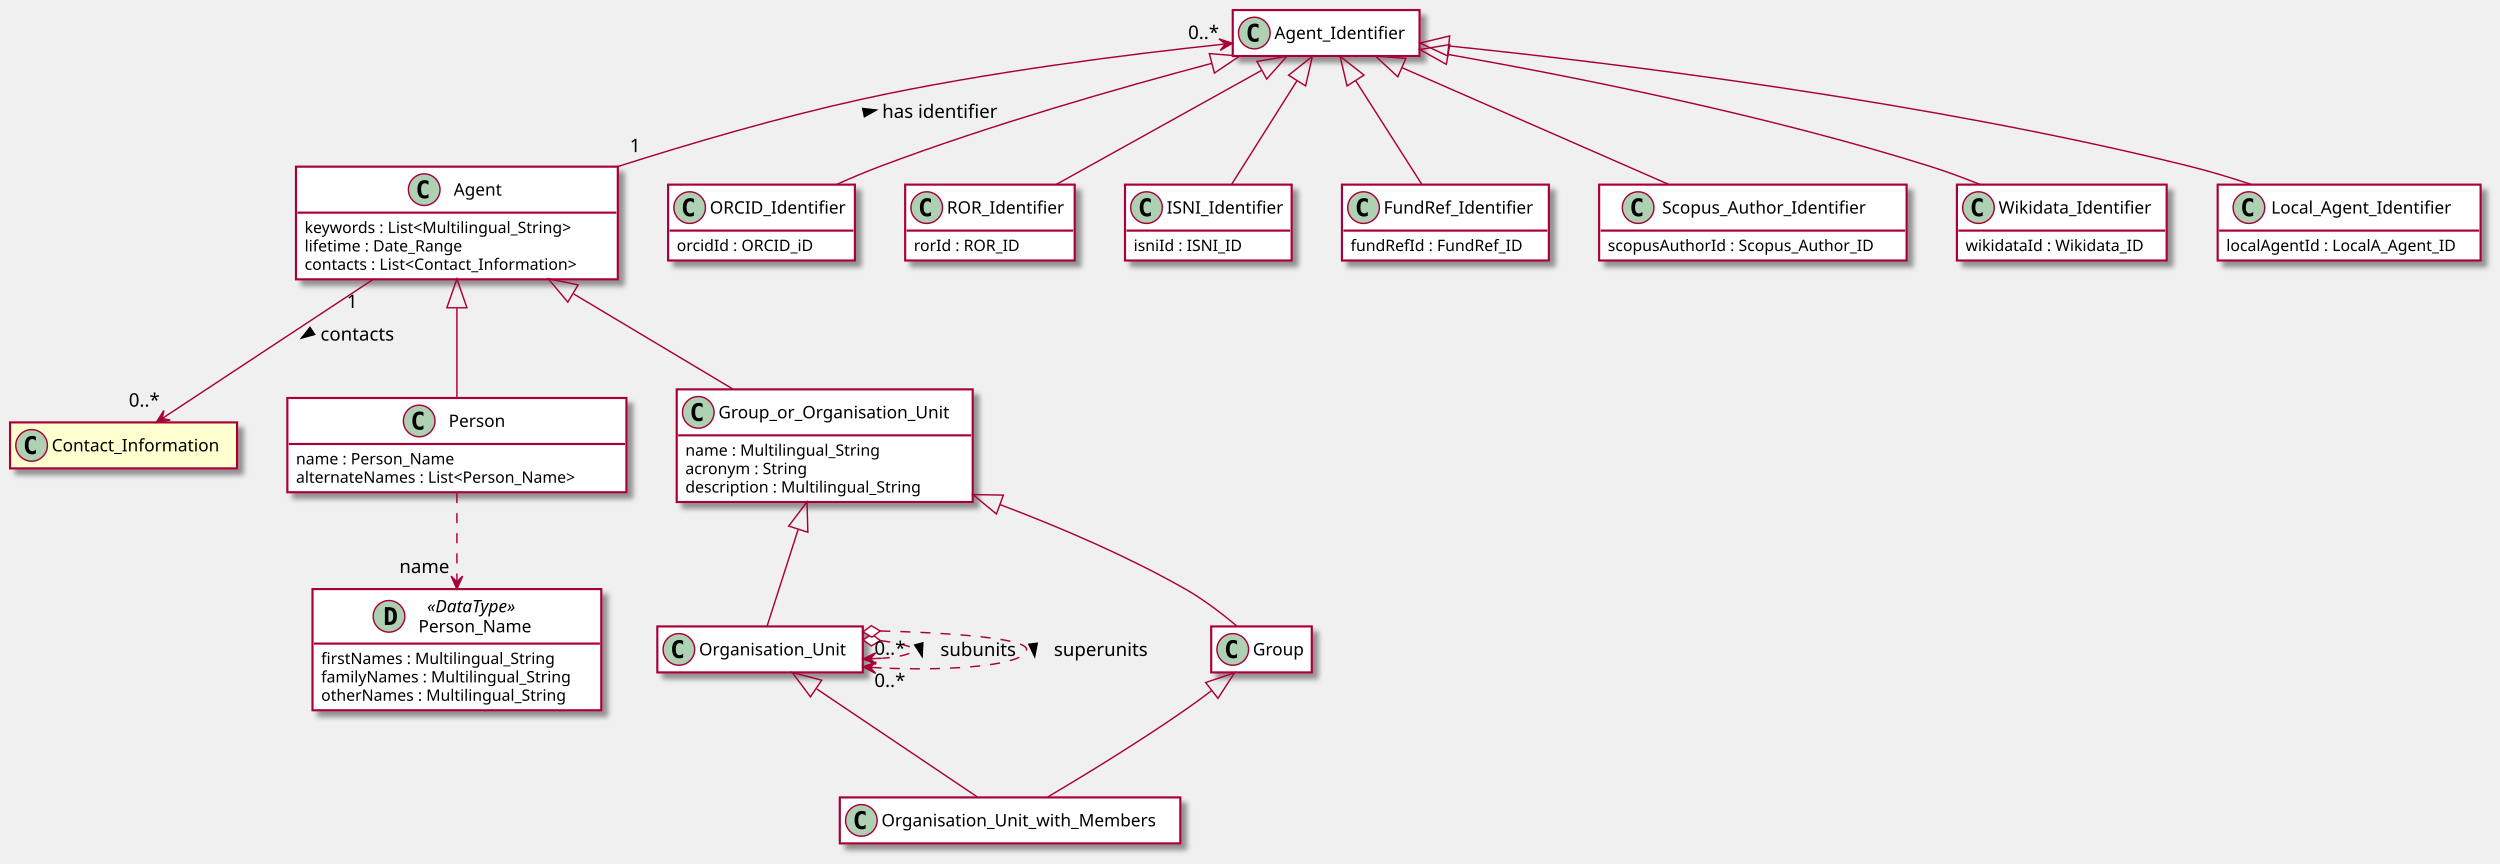
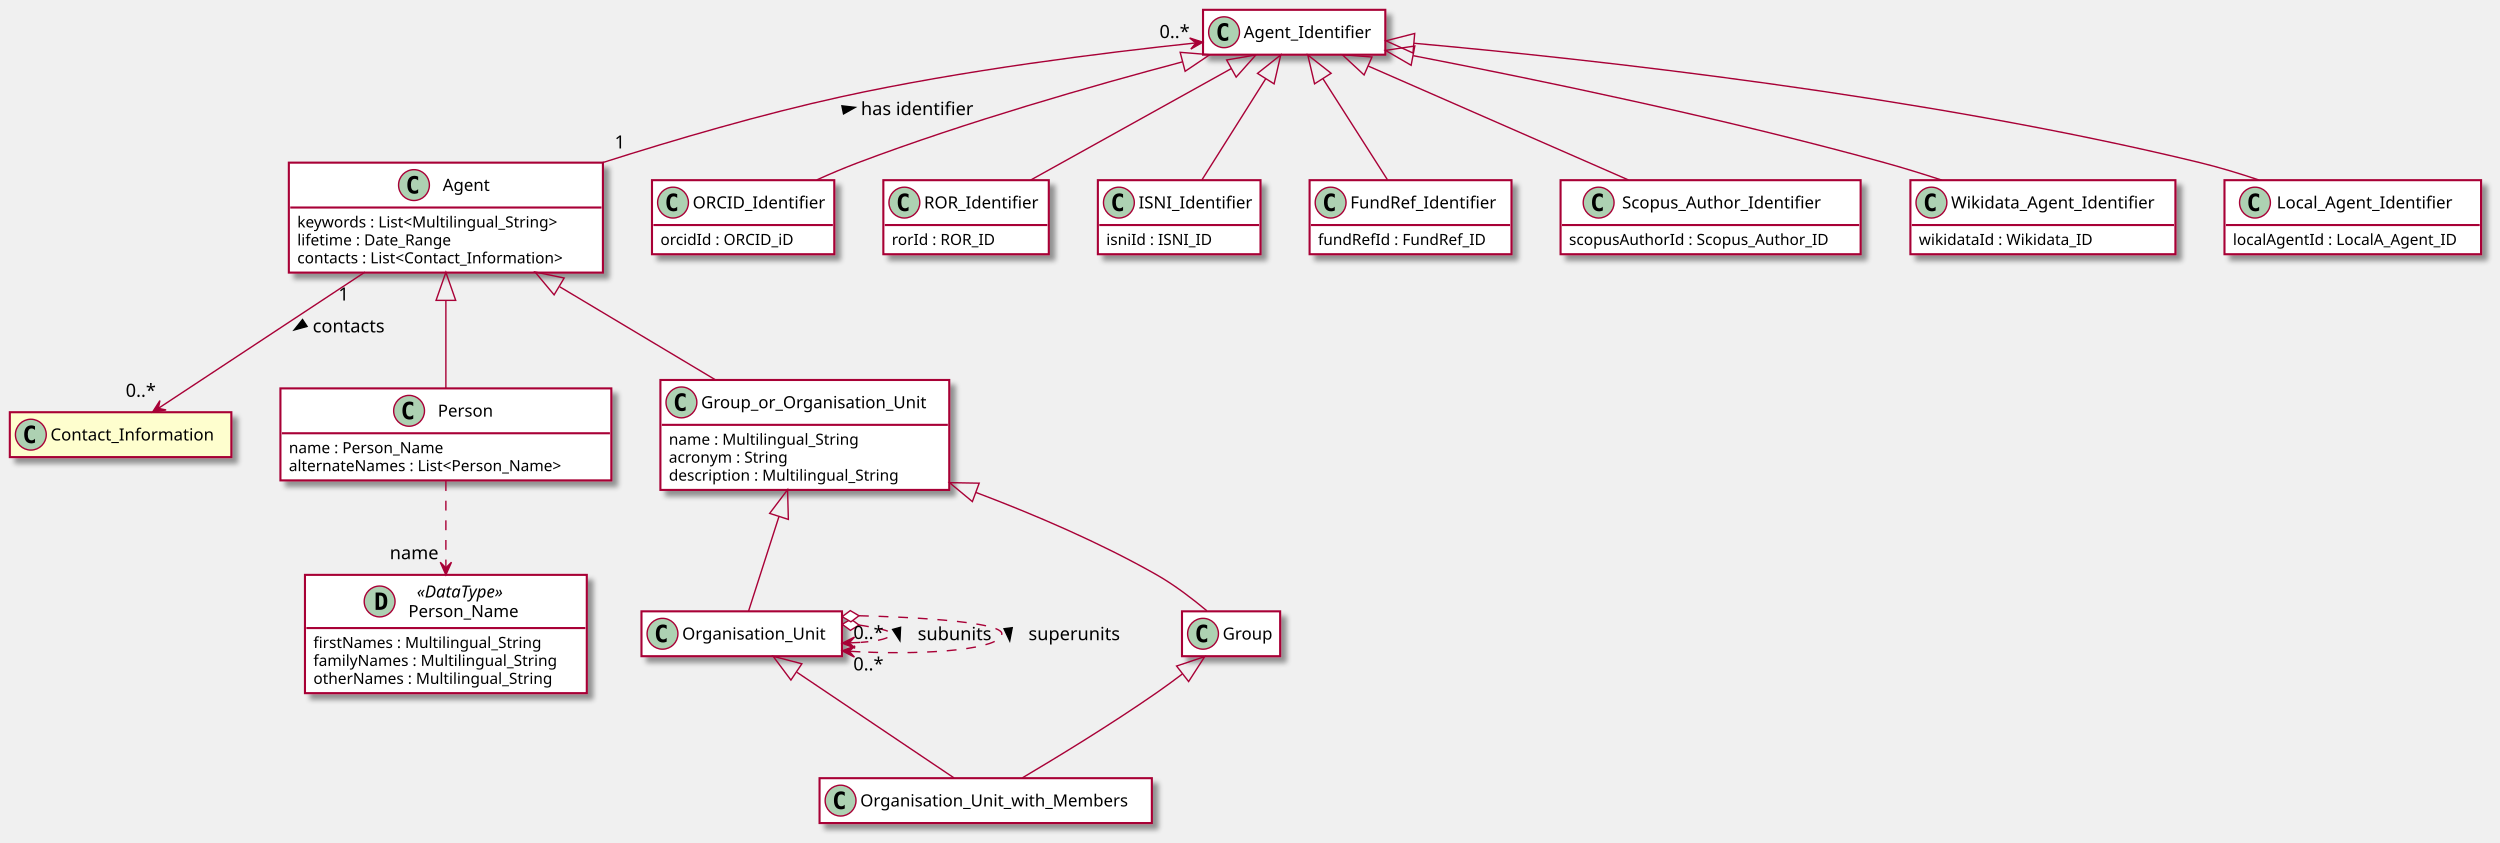
- <svg xmlns="http://www.w3.org/2000/svg" contentScriptType="application/ecmascript" contentStyleType="text/css" height="601px" preserveAspectRatio="none" style="width:1740px;height:601px;background:#FFFFFF;" version="1.1" viewBox="0 0 1740 601" width="1740px" zoomAndPan="magnify">
+ <svg xmlns="http://www.w3.org/2000/svg" contentScriptType="application/ecmascript" contentStyleType="text/css" height="601px" preserveAspectRatio="none" style="width:1783px;height:601px;background:#FFFFFF;" version="1.1" viewBox="0 0 1783 601" width="1783px" zoomAndPan="magnify">
  <defs>
-     <filter height="300%" id="f1nvihdwt5dql6" width="300%" x="-1" y="-1">
+     <filter height="300%" id="f14y9lp4gjpufu" width="300%" x="-1" y="-1">
      <feGaussianBlur result="blurOut" stdDeviation="2.0" />
      <feColorMatrix in="blurOut" result="blurOut2" type="matrix" values="0 0 0 0 0 0 0 0 0 0 0 0 0 0 0 0 0 0 .4 0" />
      <feOffset dx="4.0" dy="4.0" in="blurOut2" result="blurOut3" />
      <feBlend in="SourceGraphic" in2="blurOut3" mode="normal" />
    </filter>
  </defs>
  <g>
-     <rect codeLine="10" fill="#FFFFFF" filter="url(#f1nvihdwt5dql6)" height="78.414" id="Agent" style="stroke:#A80036;stroke-width:1.5;" width="224" x="206" y="116" />
+     <rect codeLine="10" fill="#FFFFFF" filter="url(#f14y9lp4gjpufu)" height="78.414" id="Agent" style="stroke:#A80036;stroke-width:1.5;" width="224" x="206" y="116" />
    <ellipse cx="295.25" cy="132" fill="#ADD1B2" rx="11" ry="11" style="stroke:#A80036;stroke-width:1.0;" />
    <path d="M298.219,137.641 Q297.641,137.938 297,138.078 Q296.359,138.234 295.656,138.234 Q293.156,138.234 291.828,136.594 Q290.516,134.938 290.516,131.812 Q290.516,128.688 291.828,127.031 Q293.156,125.375 295.656,125.375 Q296.359,125.375 297,125.531 Q297.656,125.688 298.219,125.984 L298.219,128.703 Q297.594,128.125 297,127.859 Q296.406,127.578 295.781,127.578 Q294.438,127.578 293.75,128.656 Q293.062,129.719 293.062,131.812 Q293.062,133.906 293.75,134.984 Q294.438,136.047 295.781,136.047 Q296.406,136.047 297,135.781 Q297.594,135.5 298.219,134.922 L298.219,137.641 Z " fill="#000000" />
    <text fill="#000000" font-family="sans-serif" font-size="12" lengthAdjust="spacing" textLength="37" x="315.75" y="136.154">Agent</text>
    <line style="stroke:#A80036;stroke-width:1.5;" x1="207" x2="429" y1="148" y2="148" />
    <text fill="#000000" font-family="sans-serif" font-size="11" lengthAdjust="spacing" textLength="207" x="212" y="162.21">keywords : List&lt;Multilingual_String&gt;</text>
    <text fill="#000000" font-family="sans-serif" font-size="11" lengthAdjust="spacing" textLength="121" x="212" y="175.015">lifetime : Date_Range</text>
    <text fill="#000000" font-family="sans-serif" font-size="11" lengthAdjust="spacing" textLength="212" x="212" y="187.82">contacts : List&lt;Contact_Information&gt;</text>
-     <rect fill="#FEFECE" filter="url(#f1nvihdwt5dql6)" height="32" id="Contact_Information" style="stroke:#A80036;stroke-width:1.5;" width="158" x="7" y="294" />
+     <rect fill="#FEFECE" filter="url(#f14y9lp4gjpufu)" height="32" id="Contact_Information" style="stroke:#A80036;stroke-width:1.5;" width="158" x="7" y="294" />
    <ellipse cx="22" cy="310" fill="#ADD1B2" rx="11" ry="11" style="stroke:#A80036;stroke-width:1.0;" />
    <path d="M24.969,315.641 Q24.391,315.938 23.75,316.078 Q23.109,316.234 22.406,316.234 Q19.906,316.234 18.578,314.594 Q17.266,312.938 17.266,309.812 Q17.266,306.688 18.578,305.031 Q19.906,303.375 22.406,303.375 Q23.109,303.375 23.75,303.531 Q24.406,303.688 24.969,303.984 L24.969,306.703 Q24.344,306.125 23.75,305.859 Q23.156,305.578 22.531,305.578 Q21.188,305.578 20.5,306.656 Q19.812,307.719 19.812,309.812 Q19.812,311.906 20.5,312.984 Q21.188,314.047 22.531,314.047 Q23.156,314.047 23.75,313.781 Q24.344,313.5 24.969,312.922 L24.969,315.641 Z " fill="#000000" />
    <text fill="#000000" font-family="sans-serif" font-size="12" lengthAdjust="spacing" textLength="126" x="36" y="314.154">Contact_Information</text>
-     <rect codeLine="22" fill="#FFFFFF" filter="url(#f1nvihdwt5dql6)" height="65.609" id="Person" style="stroke:#A80036;stroke-width:1.5;" width="236" x="200" y="277" />
+     <rect codeLine="22" fill="#FFFFFF" filter="url(#f14y9lp4gjpufu)" height="65.609" id="Person" style="stroke:#A80036;stroke-width:1.5;" width="236" x="200" y="277" />
    <ellipse cx="291.75" cy="293" fill="#ADD1B2" rx="11" ry="11" style="stroke:#A80036;stroke-width:1.0;" />
    <path d="M294.719,298.641 Q294.141,298.938 293.5,299.078 Q292.859,299.234 292.156,299.234 Q289.656,299.234 288.328,297.594 Q287.016,295.938 287.016,292.812 Q287.016,289.688 288.328,288.031 Q289.656,286.375 292.156,286.375 Q292.859,286.375 293.5,286.531 Q294.156,286.688 294.719,286.984 L294.719,289.703 Q294.094,289.125 293.5,288.859 Q292.906,288.578 292.281,288.578 Q290.938,288.578 290.25,289.656 Q289.562,290.719 289.562,292.812 Q289.562,294.906 290.25,295.984 Q290.938,297.047 292.281,297.047 Q292.906,297.047 293.5,296.781 Q294.094,296.5 294.719,295.922 L294.719,298.641 Z " fill="#000000" />
    <text fill="#000000" font-family="sans-serif" font-size="12" lengthAdjust="spacing" textLength="44" x="312.25" y="297.154">Person</text>
    <line style="stroke:#A80036;stroke-width:1.5;" x1="201" x2="435" y1="309" y2="309" />
    <text fill="#000000" font-family="sans-serif" font-size="11" lengthAdjust="spacing" textLength="167" x="206" y="323.21">name            : Person_Name</text>
    <text fill="#000000" font-family="sans-serif" font-size="11" lengthAdjust="spacing" textLength="224" x="206" y="336.015">alternateNames  : List&lt;Person_Name&gt;</text>
-     <rect codeLine="82" fill="#FFFFFF" filter="url(#f1nvihdwt5dql6)" height="84.352" id="Person_Name" style="stroke:#A80036;stroke-width:1.5;" width="201" x="217.5" y="410" />
+     <rect codeLine="82" fill="#FFFFFF" filter="url(#f14y9lp4gjpufu)" height="84.352" id="Person_Name" style="stroke:#A80036;stroke-width:1.5;" width="201" x="217.5" y="410" />
    <ellipse cx="270.75" cy="428.969" fill="#ADD0B2" rx="11" ry="11" style="stroke:#A80036;stroke-width:1.0;" />
    <path d="M270.344,424.781 L270.344,432.766 L271,432.766 Q272.438,432.766 273.047,431.859 Q273.672,430.938 273.672,428.766 Q273.672,426.594 273.047,425.688 Q272.438,424.781 271,424.781 L270.344,424.781 Z M267.891,422.578 L270.516,422.578 Q273.547,422.578 274.875,424.031 Q276.219,425.469 276.219,428.766 Q276.219,432.062 274.875,433.516 Q273.547,434.969 270.516,434.969 L267.891,434.969 L267.891,422.578 Z " fill="#000000" />
    <text fill="#000000" font-family="sans-serif" font-size="12" font-style="italic" lengthAdjust="spacing" textLength="74" x="297.25" y="426.139">«DataType»</text>
    <text fill="#000000" font-family="sans-serif" font-size="12" lengthAdjust="spacing" textLength="86" x="291.25" y="440.107">Person_Name</text>
    <line style="stroke:#A80036;stroke-width:1.5;" x1="218.5" x2="417.5" y1="447.938" y2="447.938" />
    <text fill="#000000" font-family="sans-serif" font-size="11" lengthAdjust="spacing" textLength="178" x="223.5" y="462.148">firstNames : Multilingual_String</text>
    <text fill="#000000" font-family="sans-serif" font-size="11" lengthAdjust="spacing" textLength="189" x="223.5" y="474.953">familyNames : Multilingual_String</text>
    <text fill="#000000" font-family="sans-serif" font-size="11" lengthAdjust="spacing" textLength="185" x="223.5" y="487.757">otherNames : Multilingual_String</text>
-     <rect codeLine="29" fill="#FFFFFF" filter="url(#f1nvihdwt5dql6)" height="32" id="Agent_Identifier" style="stroke:#A80036;stroke-width:1.5;" width="130" x="858" y="7" />
+     <rect codeLine="29" fill="#FFFFFF" filter="url(#f14y9lp4gjpufu)" height="32" id="Agent_Identifier" style="stroke:#A80036;stroke-width:1.5;" width="130" x="858" y="7" />
    <ellipse cx="873" cy="23" fill="#ADD1B2" rx="11" ry="11" style="stroke:#A80036;stroke-width:1.0;" />
    <path d="M875.969,28.641 Q875.391,28.938 874.75,29.078 Q874.109,29.234 873.406,29.234 Q870.906,29.234 869.578,27.594 Q868.266,25.938 868.266,22.812 Q868.266,19.688 869.578,18.031 Q870.906,16.375 873.406,16.375 Q874.109,16.375 874.75,16.531 Q875.406,16.688 875.969,16.984 L875.969,19.703 Q875.344,19.125 874.75,18.859 Q874.156,18.578 873.531,18.578 Q872.188,18.578 871.5,19.656 Q870.812,20.719 870.812,22.812 Q870.812,24.906 871.5,25.984 Q872.188,27.047 873.531,27.047 Q874.156,27.047 874.75,26.781 Q875.344,26.5 875.969,25.922 L875.969,28.641 Z " fill="#000000" />
    <text fill="#000000" font-family="sans-serif" font-size="12" lengthAdjust="spacing" textLength="98" x="887" y="27.154">Agent_Identifier</text>
-     <rect codeLine="34" fill="#FFFFFF" filter="url(#f1nvihdwt5dql6)" height="52.805" id="ORCID_Identifier" style="stroke:#A80036;stroke-width:1.5;" width="130" x="465" y="128.5" />
+     <rect codeLine="34" fill="#FFFFFF" filter="url(#f14y9lp4gjpufu)" height="52.805" id="ORCID_Identifier" style="stroke:#A80036;stroke-width:1.5;" width="130" x="465" y="128.5" />
    <ellipse cx="480" cy="144.5" fill="#ADD1B2" rx="11" ry="11" style="stroke:#A80036;stroke-width:1.0;" />
    <path d="M482.969,150.141 Q482.391,150.438 481.75,150.578 Q481.109,150.734 480.406,150.734 Q477.906,150.734 476.578,149.094 Q475.266,147.438 475.266,144.312 Q475.266,141.188 476.578,139.531 Q477.906,137.875 480.406,137.875 Q481.109,137.875 481.75,138.031 Q482.406,138.188 482.969,138.484 L482.969,141.203 Q482.344,140.625 481.75,140.359 Q481.156,140.078 480.531,140.078 Q479.188,140.078 478.5,141.156 Q477.812,142.219 477.812,144.312 Q477.812,146.406 478.5,147.484 Q479.188,148.547 480.531,148.547 Q481.156,148.547 481.75,148.281 Q482.344,148 482.969,147.422 L482.969,150.141 Z " fill="#000000" />
    <text fill="#000000" font-family="sans-serif" font-size="12" lengthAdjust="spacing" textLength="98" x="494" y="148.654">ORCID_Identifier</text>
    <line style="stroke:#A80036;stroke-width:1.5;" x1="466" x2="594" y1="160.5" y2="160.5" />
    <text fill="#000000" font-family="sans-serif" font-size="11" lengthAdjust="spacing" textLength="102" x="471" y="174.71">orcidId : ORCID_iD</text>
-     <rect codeLine="40" fill="#FFFFFF" filter="url(#f1nvihdwt5dql6)" height="52.805" id="ROR_Identifier" style="stroke:#A80036;stroke-width:1.5;" width="118" x="630" y="128.5" />
+     <rect codeLine="40" fill="#FFFFFF" filter="url(#f14y9lp4gjpufu)" height="52.805" id="ROR_Identifier" style="stroke:#A80036;stroke-width:1.5;" width="118" x="630" y="128.5" />
    <ellipse cx="645" cy="144.5" fill="#ADD1B2" rx="11" ry="11" style="stroke:#A80036;stroke-width:1.0;" />
    <path d="M647.969,150.141 Q647.391,150.438 646.75,150.578 Q646.109,150.734 645.406,150.734 Q642.906,150.734 641.578,149.094 Q640.266,147.438 640.266,144.312 Q640.266,141.188 641.578,139.531 Q642.906,137.875 645.406,137.875 Q646.109,137.875 646.75,138.031 Q647.406,138.188 647.969,138.484 L647.969,141.203 Q647.344,140.625 646.75,140.359 Q646.156,140.078 645.531,140.078 Q644.188,140.078 643.5,141.156 Q642.812,142.219 642.812,144.312 Q642.812,146.406 643.5,147.484 Q644.188,148.547 645.531,148.547 Q646.156,148.547 646.75,148.281 Q647.344,148 647.969,147.422 L647.969,150.141 Z " fill="#000000" />
    <text fill="#000000" font-family="sans-serif" font-size="12" lengthAdjust="spacing" textLength="86" x="659" y="148.654">ROR_Identifier</text>
    <line style="stroke:#A80036;stroke-width:1.5;" x1="631" x2="747" y1="160.5" y2="160.5" />
    <text fill="#000000" font-family="sans-serif" font-size="11" lengthAdjust="spacing" textLength="79" x="636" y="174.71">rorId : ROR_ID</text>
-     <rect codeLine="46" fill="#FFFFFF" filter="url(#f1nvihdwt5dql6)" height="52.805" id="ISNI_Identifier" style="stroke:#A80036;stroke-width:1.5;" width="116" x="783" y="128.5" />
+     <rect codeLine="46" fill="#FFFFFF" filter="url(#f14y9lp4gjpufu)" height="52.805" id="ISNI_Identifier" style="stroke:#A80036;stroke-width:1.5;" width="116" x="783" y="128.5" />
    <ellipse cx="798" cy="144.5" fill="#ADD1B2" rx="11" ry="11" style="stroke:#A80036;stroke-width:1.0;" />
    <path d="M800.969,150.141 Q800.391,150.438 799.75,150.578 Q799.109,150.734 798.406,150.734 Q795.906,150.734 794.578,149.094 Q793.266,147.438 793.266,144.312 Q793.266,141.188 794.578,139.531 Q795.906,137.875 798.406,137.875 Q799.109,137.875 799.75,138.031 Q800.406,138.188 800.969,138.484 L800.969,141.203 Q800.344,140.625 799.75,140.359 Q799.156,140.078 798.531,140.078 Q797.188,140.078 796.5,141.156 Q795.812,142.219 795.812,144.312 Q795.812,146.406 796.5,147.484 Q797.188,148.547 798.531,148.547 Q799.156,148.547 799.75,148.281 Q800.344,148 800.969,147.422 L800.969,150.141 Z " fill="#000000" />
    <text fill="#000000" font-family="sans-serif" font-size="12" lengthAdjust="spacing" textLength="84" x="812" y="148.654">ISNI_Identifier</text>
    <line style="stroke:#A80036;stroke-width:1.5;" x1="784" x2="898" y1="160.5" y2="160.5" />
    <text fill="#000000" font-family="sans-serif" font-size="11" lengthAdjust="spacing" textLength="81" x="789" y="174.71">isniId : ISNI_ID</text>
-     <rect codeLine="52" fill="#FFFFFF" filter="url(#f1nvihdwt5dql6)" height="52.805" id="FundRef_Identifier" style="stroke:#A80036;stroke-width:1.5;" width="144" x="934" y="128.5" />
+     <rect codeLine="52" fill="#FFFFFF" filter="url(#f14y9lp4gjpufu)" height="52.805" id="FundRef_Identifier" style="stroke:#A80036;stroke-width:1.5;" width="144" x="934" y="128.5" />
    <ellipse cx="949" cy="144.5" fill="#ADD1B2" rx="11" ry="11" style="stroke:#A80036;stroke-width:1.0;" />
    <path d="M951.969,150.141 Q951.391,150.438 950.75,150.578 Q950.109,150.734 949.406,150.734 Q946.906,150.734 945.578,149.094 Q944.266,147.438 944.266,144.312 Q944.266,141.188 945.578,139.531 Q946.906,137.875 949.406,137.875 Q950.109,137.875 950.75,138.031 Q951.406,138.188 951.969,138.484 L951.969,141.203 Q951.344,140.625 950.75,140.359 Q950.156,140.078 949.531,140.078 Q948.188,140.078 947.5,141.156 Q946.812,142.219 946.812,144.312 Q946.812,146.406 947.5,147.484 Q948.188,148.547 949.531,148.547 Q950.156,148.547 950.75,148.281 Q951.344,148 951.969,147.422 L951.969,150.141 Z " fill="#000000" />
    <text fill="#000000" font-family="sans-serif" font-size="12" lengthAdjust="spacing" textLength="112" x="963" y="148.654">FundRef_Identifier</text>
    <line style="stroke:#A80036;stroke-width:1.5;" x1="935" x2="1077" y1="160.5" y2="160.5" />
    <text fill="#000000" font-family="sans-serif" font-size="11" lengthAdjust="spacing" textLength="127" x="940" y="174.71">fundRefId : FundRef_ID</text>
-     <rect codeLine="58" fill="#FFFFFF" filter="url(#f1nvihdwt5dql6)" height="52.805" id="Scopus_Author_Identifier" style="stroke:#A80036;stroke-width:1.5;" width="214" x="1113" y="128.5" />
+     <rect codeLine="58" fill="#FFFFFF" filter="url(#f14y9lp4gjpufu)" height="52.805" id="Scopus_Author_Identifier" style="stroke:#A80036;stroke-width:1.5;" width="214" x="1113" y="128.5" />
    <ellipse cx="1140.15" cy="144.5" fill="#ADD1B2" rx="11" ry="11" style="stroke:#A80036;stroke-width:1.0;" />
    <path d="M1143.119,150.141 Q1142.541,150.438 1141.9,150.578 Q1141.259,150.734 1140.556,150.734 Q1138.056,150.734 1136.728,149.094 Q1135.416,147.438 1135.416,144.312 Q1135.416,141.188 1136.728,139.531 Q1138.056,137.875 1140.556,137.875 Q1141.259,137.875 1141.9,138.031 Q1142.556,138.188 1143.119,138.484 L1143.119,141.203 Q1142.494,140.625 1141.9,140.359 Q1141.306,140.078 1140.681,140.078 Q1139.338,140.078 1138.65,141.156 Q1137.963,142.219 1137.963,144.312 Q1137.963,146.406 1138.65,147.484 Q1139.338,148.547 1140.681,148.547 Q1141.306,148.547 1141.9,148.281 Q1142.494,148 1143.119,147.422 L1143.119,150.141 Z " fill="#000000" />
    <text fill="#000000" font-family="sans-serif" font-size="12" lengthAdjust="spacing" textLength="155" x="1156.85" y="148.654">Scopus_Author_Identifier</text>
    <line style="stroke:#A80036;stroke-width:1.5;" x1="1114" x2="1326" y1="160.5" y2="160.5" />
    <text fill="#000000" font-family="sans-serif" font-size="11" lengthAdjust="spacing" textLength="202" x="1119" y="174.71">scopusAuthorId : Scopus_Author_ID</text>
-     <rect codeLine="64" fill="#FFFFFF" filter="url(#f1nvihdwt5dql6)" height="52.805" id="Wikidata_Identifier" style="stroke:#A80036;stroke-width:1.5;" width="146" x="1362" y="128.5" />
-     <ellipse cx="1377" cy="144.5" fill="#ADD1B2" rx="11" ry="11" style="stroke:#A80036;stroke-width:1.0;" />
-     <path d="M1379.969,150.141 Q1379.391,150.438 1378.75,150.578 Q1378.109,150.734 1377.406,150.734 Q1374.906,150.734 1373.578,149.094 Q1372.266,147.438 1372.266,144.312 Q1372.266,141.188 1373.578,139.531 Q1374.906,137.875 1377.406,137.875 Q1378.109,137.875 1378.75,138.031 Q1379.406,138.188 1379.969,138.484 L1379.969,141.203 Q1379.344,140.625 1378.75,140.359 Q1378.156,140.078 1377.531,140.078 Q1376.188,140.078 1375.5,141.156 Q1374.812,142.219 1374.812,144.312 Q1374.812,146.406 1375.5,147.484 Q1376.188,148.547 1377.531,148.547 Q1378.156,148.547 1378.75,148.281 Q1379.344,148 1379.969,147.422 L1379.969,150.141 Z " fill="#000000" />
-     <text fill="#000000" font-family="sans-serif" font-size="12" lengthAdjust="spacing" textLength="114" x="1391" y="148.654">Wikidata_Identifier</text>
-     <line style="stroke:#A80036;stroke-width:1.5;" x1="1363" x2="1507" y1="160.5" y2="160.5" />
-     <text fill="#000000" font-family="sans-serif" font-size="11" lengthAdjust="spacing" textLength="131" x="1368" y="174.71">wikidataId : Wikidata_ID</text>
-     <rect codeLine="70" fill="#FFFFFF" filter="url(#f1nvihdwt5dql6)" height="52.805" id="Local_Agent_Identifier" style="stroke:#A80036;stroke-width:1.5;" width="183" x="1543.5" y="128.5" />
-     <ellipse cx="1565.25" cy="144.5" fill="#ADD1B2" rx="11" ry="11" style="stroke:#A80036;stroke-width:1.0;" />
-     <path d="M1568.219,150.141 Q1567.641,150.438 1567,150.578 Q1566.359,150.734 1565.656,150.734 Q1563.156,150.734 1561.828,149.094 Q1560.516,147.438 1560.516,144.312 Q1560.516,141.188 1561.828,139.531 Q1563.156,137.875 1565.656,137.875 Q1566.359,137.875 1567,138.031 Q1567.656,138.188 1568.219,138.484 L1568.219,141.203 Q1567.594,140.625 1567,140.359 Q1566.406,140.078 1565.781,140.078 Q1564.438,140.078 1563.75,141.156 Q1563.062,142.219 1563.062,144.312 Q1563.062,146.406 1563.75,147.484 Q1564.438,148.547 1565.781,148.547 Q1566.406,148.547 1567,148.281 Q1567.594,148 1568.219,147.422 L1568.219,150.141 Z " fill="#000000" />
-     <text fill="#000000" font-family="sans-serif" font-size="12" lengthAdjust="spacing" textLength="136" x="1580.75" y="148.654">Local_Agent_Identifier</text>
-     <line style="stroke:#A80036;stroke-width:1.5;" x1="1544.5" x2="1725.5" y1="160.5" y2="160.5" />
-     <text fill="#000000" font-family="sans-serif" font-size="11" lengthAdjust="spacing" textLength="171" x="1549.5" y="174.71">localAgentId : LocalA_Agent_ID</text>
-     <rect codeLine="94" fill="#FFFFFF" filter="url(#f1nvihdwt5dql6)" height="78.414" id="Group_or_Organisation_Unit" style="stroke:#A80036;stroke-width:1.5;" width="206" x="471" y="271" />
+     <rect codeLine="64" fill="#FFFFFF" filter="url(#f14y9lp4gjpufu)" height="52.805" id="Wikidata_Agent_Identifier" style="stroke:#A80036;stroke-width:1.5;" width="189" x="1362.5" y="128.5" />
+     <ellipse cx="1377.5" cy="144.5" fill="#ADD1B2" rx="11" ry="11" style="stroke:#A80036;stroke-width:1.0;" />
+     <path d="M1380.469,150.141 Q1379.891,150.438 1379.25,150.578 Q1378.609,150.734 1377.906,150.734 Q1375.406,150.734 1374.078,149.094 Q1372.766,147.438 1372.766,144.312 Q1372.766,141.188 1374.078,139.531 Q1375.406,137.875 1377.906,137.875 Q1378.609,137.875 1379.25,138.031 Q1379.906,138.188 1380.469,138.484 L1380.469,141.203 Q1379.844,140.625 1379.25,140.359 Q1378.656,140.078 1378.031,140.078 Q1376.688,140.078 1376,141.156 Q1375.312,142.219 1375.312,144.312 Q1375.312,146.406 1376,147.484 Q1376.688,148.547 1378.031,148.547 Q1378.656,148.547 1379.25,148.281 Q1379.844,148 1380.469,147.422 L1380.469,150.141 Z " fill="#000000" />
+     <text fill="#000000" font-family="sans-serif" font-size="12" lengthAdjust="spacing" textLength="157" x="1391.5" y="148.654">Wikidata_Agent_Identifier</text>
+     <line style="stroke:#A80036;stroke-width:1.5;" x1="1363.5" x2="1550.5" y1="160.5" y2="160.5" />
+     <text fill="#000000" font-family="sans-serif" font-size="11" lengthAdjust="spacing" textLength="131" x="1368.5" y="174.71">wikidataId : Wikidata_ID</text>
+     <rect codeLine="70" fill="#FFFFFF" filter="url(#f14y9lp4gjpufu)" height="52.805" id="Local_Agent_Identifier" style="stroke:#A80036;stroke-width:1.5;" width="183" x="1586.5" y="128.5" />
+     <ellipse cx="1608.25" cy="144.5" fill="#ADD1B2" rx="11" ry="11" style="stroke:#A80036;stroke-width:1.0;" />
+     <path d="M1611.219,150.141 Q1610.641,150.438 1610,150.578 Q1609.359,150.734 1608.656,150.734 Q1606.156,150.734 1604.828,149.094 Q1603.516,147.438 1603.516,144.312 Q1603.516,141.188 1604.828,139.531 Q1606.156,137.875 1608.656,137.875 Q1609.359,137.875 1610,138.031 Q1610.656,138.188 1611.219,138.484 L1611.219,141.203 Q1610.594,140.625 1610,140.359 Q1609.406,140.078 1608.781,140.078 Q1607.438,140.078 1606.75,141.156 Q1606.062,142.219 1606.062,144.312 Q1606.062,146.406 1606.75,147.484 Q1607.438,148.547 1608.781,148.547 Q1609.406,148.547 1610,148.281 Q1610.594,148 1611.219,147.422 L1611.219,150.141 Z " fill="#000000" />
+     <text fill="#000000" font-family="sans-serif" font-size="12" lengthAdjust="spacing" textLength="136" x="1623.75" y="148.654">Local_Agent_Identifier</text>
+     <line style="stroke:#A80036;stroke-width:1.5;" x1="1587.5" x2="1768.5" y1="160.5" y2="160.5" />
+     <text fill="#000000" font-family="sans-serif" font-size="11" lengthAdjust="spacing" textLength="171" x="1592.5" y="174.71">localAgentId : LocalA_Agent_ID</text>
+     <rect codeLine="94" fill="#FFFFFF" filter="url(#f14y9lp4gjpufu)" height="78.414" id="Group_or_Organisation_Unit" style="stroke:#A80036;stroke-width:1.5;" width="206" x="471" y="271" />
    <ellipse cx="486" cy="287" fill="#ADD1B2" rx="11" ry="11" style="stroke:#A80036;stroke-width:1.0;" />
    <path d="M488.969,292.641 Q488.391,292.938 487.75,293.078 Q487.109,293.234 486.406,293.234 Q483.906,293.234 482.578,291.594 Q481.266,289.938 481.266,286.812 Q481.266,283.688 482.578,282.031 Q483.906,280.375 486.406,280.375 Q487.109,280.375 487.75,280.531 Q488.406,280.688 488.969,280.984 L488.969,283.703 Q488.344,283.125 487.75,282.859 Q487.156,282.578 486.531,282.578 Q485.188,282.578 484.5,283.656 Q483.812,284.719 483.812,286.812 Q483.812,288.906 484.5,289.984 Q485.188,291.047 486.531,291.047 Q487.156,291.047 487.75,290.781 Q488.344,290.5 488.969,289.922 L488.969,292.641 Z " fill="#000000" />
    <text fill="#000000" font-family="sans-serif" font-size="12" lengthAdjust="spacing" textLength="174" x="500" y="291.154">Group_or_Organisation_Unit</text>
    <line style="stroke:#A80036;stroke-width:1.5;" x1="472" x2="676" y1="303" y2="303" />
    <text fill="#000000" font-family="sans-serif" font-size="11" lengthAdjust="spacing" textLength="147" x="477" y="317.21">name : Multilingual_String</text>
    <text fill="#000000" font-family="sans-serif" font-size="11" lengthAdjust="spacing" textLength="95" x="477" y="330.015">acronym : String</text>
    <text fill="#000000" font-family="sans-serif" font-size="11" lengthAdjust="spacing" textLength="178" x="477" y="342.82">description : Multilingual_String</text>
-     <rect codeLine="115" fill="#FFFFFF" filter="url(#f1nvihdwt5dql6)" height="32" id="Organisation_Unit" style="stroke:#A80036;stroke-width:1.5;" width="143" x="457.5" y="436" />
+     <rect codeLine="115" fill="#FFFFFF" filter="url(#f14y9lp4gjpufu)" height="32" id="Organisation_Unit" style="stroke:#A80036;stroke-width:1.5;" width="143" x="457.5" y="436" />
    <ellipse cx="472.5" cy="452" fill="#ADD1B2" rx="11" ry="11" style="stroke:#A80036;stroke-width:1.0;" />
    <path d="M475.469,457.641 Q474.891,457.938 474.25,458.078 Q473.609,458.234 472.906,458.234 Q470.406,458.234 469.078,456.594 Q467.766,454.938 467.766,451.812 Q467.766,448.688 469.078,447.031 Q470.406,445.375 472.906,445.375 Q473.609,445.375 474.25,445.531 Q474.906,445.688 475.469,445.984 L475.469,448.703 Q474.844,448.125 474.25,447.859 Q473.656,447.578 473.031,447.578 Q471.688,447.578 471,448.656 Q470.312,449.719 470.312,451.812 Q470.312,453.906 471,454.984 Q471.688,456.047 473.031,456.047 Q473.656,456.047 474.25,455.781 Q474.844,455.5 475.469,454.922 L475.469,457.641 Z " fill="#000000" />
    <text fill="#000000" font-family="sans-serif" font-size="12" lengthAdjust="spacing" textLength="111" x="486.5" y="456.154">Organisation_Unit</text>
-     <rect codeLine="106" fill="#FFFFFF" filter="url(#f1nvihdwt5dql6)" height="32" id="Group" style="stroke:#A80036;stroke-width:1.5;" width="70" x="843" y="436" />
+     <rect codeLine="106" fill="#FFFFFF" filter="url(#f14y9lp4gjpufu)" height="32" id="Group" style="stroke:#A80036;stroke-width:1.5;" width="70" x="843" y="436" />
    <ellipse cx="858" cy="452" fill="#ADD1B2" rx="11" ry="11" style="stroke:#A80036;stroke-width:1.0;" />
    <path d="M860.969,457.641 Q860.391,457.938 859.75,458.078 Q859.109,458.234 858.406,458.234 Q855.906,458.234 854.578,456.594 Q853.266,454.938 853.266,451.812 Q853.266,448.688 854.578,447.031 Q855.906,445.375 858.406,445.375 Q859.109,445.375 859.75,445.531 Q860.406,445.688 860.969,445.984 L860.969,448.703 Q860.344,448.125 859.75,447.859 Q859.156,447.578 858.531,447.578 Q857.188,447.578 856.5,448.656 Q855.812,449.719 855.812,451.812 Q855.812,453.906 856.5,454.984 Q857.188,456.047 858.531,456.047 Q859.156,456.047 859.75,455.781 Q860.344,455.5 860.969,454.922 L860.969,457.641 Z " fill="#000000" />
    <text fill="#000000" font-family="sans-serif" font-size="12" lengthAdjust="spacing" textLength="38" x="872" y="456.154">Group</text>
-     <rect codeLine="129" fill="#FFFFFF" filter="url(#f1nvihdwt5dql6)" height="32" id="Organisation_Unit_with_Members" style="stroke:#A80036;stroke-width:1.5;" width="237" x="584.5" y="555" />
+     <rect codeLine="129" fill="#FFFFFF" filter="url(#f14y9lp4gjpufu)" height="32" id="Organisation_Unit_with_Members" style="stroke:#A80036;stroke-width:1.5;" width="237" x="584.5" y="555" />
    <ellipse cx="599.5" cy="571" fill="#ADD1B2" rx="11" ry="11" style="stroke:#A80036;stroke-width:1.0;" />
    <path d="M602.469,576.641 Q601.891,576.938 601.25,577.078 Q600.609,577.234 599.906,577.234 Q597.406,577.234 596.078,575.594 Q594.766,573.938 594.766,570.812 Q594.766,567.688 596.078,566.031 Q597.406,564.375 599.906,564.375 Q600.609,564.375 601.25,564.531 Q601.906,564.688 602.469,564.984 L602.469,567.703 Q601.844,567.125 601.25,566.859 Q600.656,566.578 600.031,566.578 Q598.688,566.578 598,567.656 Q597.312,568.719 597.312,570.812 Q597.312,572.906 598,573.984 Q598.688,575.047 600.031,575.047 Q600.656,575.047 601.25,574.781 Q601.844,574.5 602.469,573.922 L602.469,576.641 Z " fill="#000000" />
    <text fill="#000000" font-family="sans-serif" font-size="12" lengthAdjust="spacing" textLength="205" x="613.5" y="575.154">Organisation_Unit_with_Members</text>
    <path codeLine="18" d="M260.35,194.02 C213.28,225.06 148.88,267.53 112.98,291.2 " fill="none" id="Agent-to-Contact_Information" style="stroke:#A80036;stroke-width:1.0;" />
    <polygon fill="#A80036" points="108.75,294,118.464,292.374,112.921,291.243,114.053,285.7,108.75,294" style="stroke:#A80036;stroke-width:1.0;" />
    <polygon fill="#000000" points="209.826,235.319,218.995,232.793,215.759,227.886,209.826,235.319" style="stroke:#000000;stroke-width:1.0;" />
    <text fill="#000000" font-family="sans-serif" font-size="13" lengthAdjust="spacing" textLength="55" x="223" y="237.067">contacts</text>
    <text fill="#000000" font-family="sans-serif" font-size="13" lengthAdjust="spacing" textLength="8" x="241.369" y="214.348">1</text>
    <text fill="#000000" font-family="sans-serif" font-size="13" lengthAdjust="spacing" textLength="23" x="89.617" y="283.012">0..*</text>
    <path codeLine="78" d="M318,214.5 C318,235.71 318,258.87 318,276.95 " fill="none" id="Agent-backto-Person" style="stroke:#A80036;stroke-width:1.0;" />
    <polygon fill="none" points="311,214.21,318,194.21,325,214.21,311,214.21" style="stroke:#A80036;stroke-width:1.0;" />
    <path codeLine="90" d="M318,343.12 C318,361.43 318,384.68 318,404.91 " fill="none" id="Person-to-Person_Name" style="stroke:#A80036;stroke-width:1.0;stroke-dasharray:7.0,7.0;" />
    <polygon fill="#A80036" points="318,409.98,322,400.98,318,404.98,314,400.98,318,409.98" style="stroke:#A80036;stroke-width:1.0;" />
    <text fill="#000000" font-family="sans-serif" font-size="13" lengthAdjust="spacing" textLength="37" x="277.936" y="398.827">name</text>
    <path codeLine="32" d="M852.75,30.63 C786.95,37.58 686.11,50.14 600,69 C543.18,81.44 481.18,99.61 429.82,115.96 " fill="none" id="Agent_Identifier-backto-Agent" style="stroke:#A80036;stroke-width:1.0;" />
    <polygon fill="#A80036" points="857.83,30.09,848.457,27.064,852.858,30.619,849.303,35.019,857.83,30.09" style="stroke:#A80036;stroke-width:1.0;" />
    <polygon fill="#000000" points="609.901,76.578,600.454,75.486,601.616,81.247,609.901,76.578" style="stroke:#000000;stroke-width:1.0;" />
    <text fill="#000000" font-family="sans-serif" font-size="13" lengthAdjust="spacing" textLength="82" x="614" y="82.067">has identifier</text>
    <text fill="#000000" font-family="sans-serif" font-size="13" lengthAdjust="spacing" textLength="23" x="826.923" y="27.122">0..*</text>
    <text fill="#000000" font-family="sans-serif" font-size="13" lengthAdjust="spacing" textLength="8" x="438.33" y="105.879">1</text>
    <path codeLine="38" d="M843.21,44.15 C779.75,60.99 689.13,86.9 612,116 C602.31,119.66 592.17,123.95 582.45,128.32 " fill="none" id="Agent_Identifier-backto-ORCID_Identifier" style="stroke:#A80036;stroke-width:1.0;" />
    <polygon fill="none" points="841.69,37.31,862.81,39,845.24,50.85,841.69,37.31" style="stroke:#A80036;stroke-width:1.0;" />
    <path codeLine="44" d="M878.06,48.97 C836.96,71.8 776.44,105.42 735.02,128.44 " fill="none" id="Agent_Identifier-backto-ROR_Identifier" style="stroke:#A80036;stroke-width:1.0;" />
    <polygon fill="none" points="874.82,42.76,895.7,39.17,881.62,55,874.82,42.76" style="stroke:#A80036;stroke-width:1.0;" />
    <path codeLine="50" d="M902.7,56.18 C888.7,78.38 870.32,107.51 857.28,128.19 " fill="none" id="Agent_Identifier-backto-ISNI_Identifier" style="stroke:#A80036;stroke-width:1.0;" />
    <polygon fill="none" points="896.84,52.35,913.43,39.17,908.68,59.82,896.84,52.35" style="stroke:#A80036;stroke-width:1.0;" />
    <path codeLine="56" d="M943.55,56.18 C957.72,78.38 976.32,107.51 989.52,128.19 " fill="none" id="Agent_Identifier-backto-FundRef_Identifier" style="stroke:#A80036;stroke-width:1.0;" />
    <polygon fill="none" points="937.55,59.79,932.68,39.17,949.35,52.26,937.55,59.79" style="stroke:#A80036;stroke-width:1.0;" />
    <path codeLine="62" d="M975.89,47.15 C1028.01,69.96 1107.47,104.75 1161.47,128.38 " fill="none" id="Agent_Identifier-backto-Scopus_Author_Identifier" style="stroke:#A80036;stroke-width:1.0;" />
    <polygon fill="none" points="972.87,53.47,957.36,39.04,978.49,40.65,972.87,53.47" style="stroke:#A80036;stroke-width:1.0;" />
-     <path codeLine="68" d="M1008.06,37.93 C1093.94,53.08 1229.84,80.01 1344,116 C1355.27,119.55 1367.07,123.95 1378.3,128.48 " fill="none" id="Agent_Identifier-backto-Wikidata_Identifier" style="stroke:#A80036;stroke-width:1.0;" />
-     <polygon fill="none" points="1006.65,44.79,988.14,34.47,1009.04,31,1006.65,44.79" style="stroke:#A80036;stroke-width:1.0;" />
-     <path codeLine="74" d="M1008.44,31.99 C1126.04,44.14 1343.81,70.74 1525,116 C1538.82,119.45 1553.37,123.88 1567.2,128.5 " fill="none" id="Agent_Identifier-backto-Local_Agent_Identifier" style="stroke:#A80036;stroke-width:1.0;" />
-     <polygon fill="none" points="1007.57,38.94,988.37,29.96,1008.98,25.01,1007.57,38.94" style="stroke:#A80036;stroke-width:1.0;" />
+     <path codeLine="68" d="M1007.92,39.72 C1093.42,56.22 1228.8,84.15 1344,116 C1357.37,119.7 1371.48,124.06 1385.02,128.49 " fill="none" id="Agent_Identifier-backto-Wikidata_Agent_Identifier" style="stroke:#A80036;stroke-width:1.0;" />
+     <polygon fill="none" points="1006.42,46.56,988.09,35.93,1009.05,32.81,1006.42,46.56" style="stroke:#A80036;stroke-width:1.0;" />
+     <path codeLine="74" d="M1008.53,30.86 C1133.15,42.05 1371.34,67.95 1569,116 C1582.83,119.36 1597.37,123.78 1611.16,128.41 " fill="none" id="Agent_Identifier-backto-Local_Agent_Identifier" style="stroke:#A80036;stroke-width:1.0;" />
+     <polygon fill="none" points="1007.74,37.82,988.43,29.09,1008.97,23.87,1007.74,37.82" style="stroke:#A80036;stroke-width:1.0;" />
    <path codeLine="102" d="M399.24,204.56 C435.12,226 476.69,250.84 510.27,270.91 " fill="none" id="Agent-backto-Group_or_Organisation_Unit" style="stroke:#A80036;stroke-width:1.0;" />
    <polygon fill="none" points="395.19,210.29,381.61,194.02,402.37,198.27,395.19,210.29" style="stroke:#A80036;stroke-width:1.0;" />
    <path codeLine="120" d="M555.49,368.6 C547.63,393.05 539.1,419.58 533.9,435.75 " fill="none" id="Group_or_Organisation_Unit-backto-Organisation_Unit" style="stroke:#A80036;stroke-width:1.0;" />
    <polygon fill="none" points="548.92,366.15,561.7,349.26,562.25,370.44,548.92,366.15" style="stroke:#A80036;stroke-width:1.0;" />
    <path codeLine="124" d="M612.669,445.804 C612.669,445.804 635.5,448.86 635.5,452 C635.5,455.14 626.84,457.19 614.05,458.14 " fill="none" id="Organisation_Unit-Organisation_Unit" style="stroke:#A80036;stroke-width:1.0;stroke-dasharray:7.0,7.0;" />
    <polygon fill="#A80036" points="600.68,458.71,609.843,462.32,605.675,458.496,609.5,454.328,600.68,458.71" style="stroke:#A80036;stroke-width:1.0;" />
    <line style="stroke:#A80036;stroke-width:1.0;" x1="605.675" x2="613.665" y1="458.496" y2="458.155" />
    <polygon fill="#FFFFFF" points="600.68,445.29,606.503,449.543,612.669,445.804,606.846,441.551,600.68,445.29" style="stroke:#A80036;stroke-width:1.0;" />
    <polygon fill="#000000" points="641.809,456.892,642.277,447.393,636.604,448.932,641.809,456.892" style="stroke:#000000;stroke-width:1.0;" />
    <text fill="#000000" font-family="sans-serif" font-size="13" lengthAdjust="spacing" textLength="54" x="654.5" y="456.567">subunits</text>
    <text fill="#000000" font-family="sans-serif" font-size="13" lengthAdjust="spacing" textLength="23" x="608.608" y="455.708">0..*</text>
    <path codeLine="125" d="M612.621,439.147 C612.621,439.147 714.5,441.13 714.5,452 C714.5,462.87 664.08,467.17 613.75,464.92 " fill="none" id="Organisation_Unit-Organisation_Unit-1" style="stroke:#A80036;stroke-width:1.0;stroke-dasharray:7.0,7.0;" />
    <polygon fill="#A80036" points="600.64,464.18,609.402,468.678,605.632,464.46,609.85,460.691,600.64,464.18" style="stroke:#A80036;stroke-width:1.0;" />
    <line style="stroke:#A80036;stroke-width:1.0;" x1="605.632" x2="613.615" y1="464.46" y2="464.91" />
    <polygon fill="#FFFFFF" points="600.64,439.82,606.855,443.477,612.621,439.147,606.406,435.49,600.64,439.82" style="stroke:#A80036;stroke-width:1.0;" />
    <polygon fill="#000000" points="720.126,457.027,721.909,447.685,716.078,448.421,720.126,457.027" style="stroke:#000000;stroke-width:1.0;" />
    <text fill="#000000" font-family="sans-serif" font-size="13" lengthAdjust="spacing" textLength="67" x="733.5" y="456.567">superunits</text>
    <text fill="#000000" font-family="sans-serif" font-size="13" lengthAdjust="spacing" textLength="23" x="608.564" y="478.129">0..*</text>
    <path codeLine="111" d="M696.11,351.24 C738.15,367.13 784.74,387.11 825,410 C837.74,417.25 850.78,427.29 860.74,435.63 " fill="none" id="Group_or_Organisation_Unit-backto-Group" style="stroke:#A80036;stroke-width:1.0;" />
    <polygon fill="none" points="693.49,357.73,677.16,344.22,698.35,344.6,693.49,357.73" style="stroke:#A80036;stroke-width:1.0;" />
    <path codeLine="134" d="M843.28,480.66 C837.26,485.22 831.01,489.82 825,494 C792.84,516.37 754.24,539.89 729.19,554.73 " fill="none" id="Group-backto-Organisation_Unit_with_Members" style="stroke:#A80036;stroke-width:1.0;" />
    <polygon fill="none" points="839.13,475.02,859.21,468.28,847.72,486.08,839.13,475.02" style="stroke:#A80036;stroke-width:1.0;" />
    <path codeLine="138" d="M568.43,479.51 C603.02,502.77 652.08,535.76 680.42,554.82 " fill="none" id="Organisation_Unit-backto-Organisation_Unit_with_Members" style="stroke:#A80036;stroke-width:1.0;" />
    <polygon fill="none" points="564.08,485.03,551.39,468.06,571.89,473.41,564.08,485.03" style="stroke:#A80036;stroke-width:1.0;" />
  </g>
</svg>
